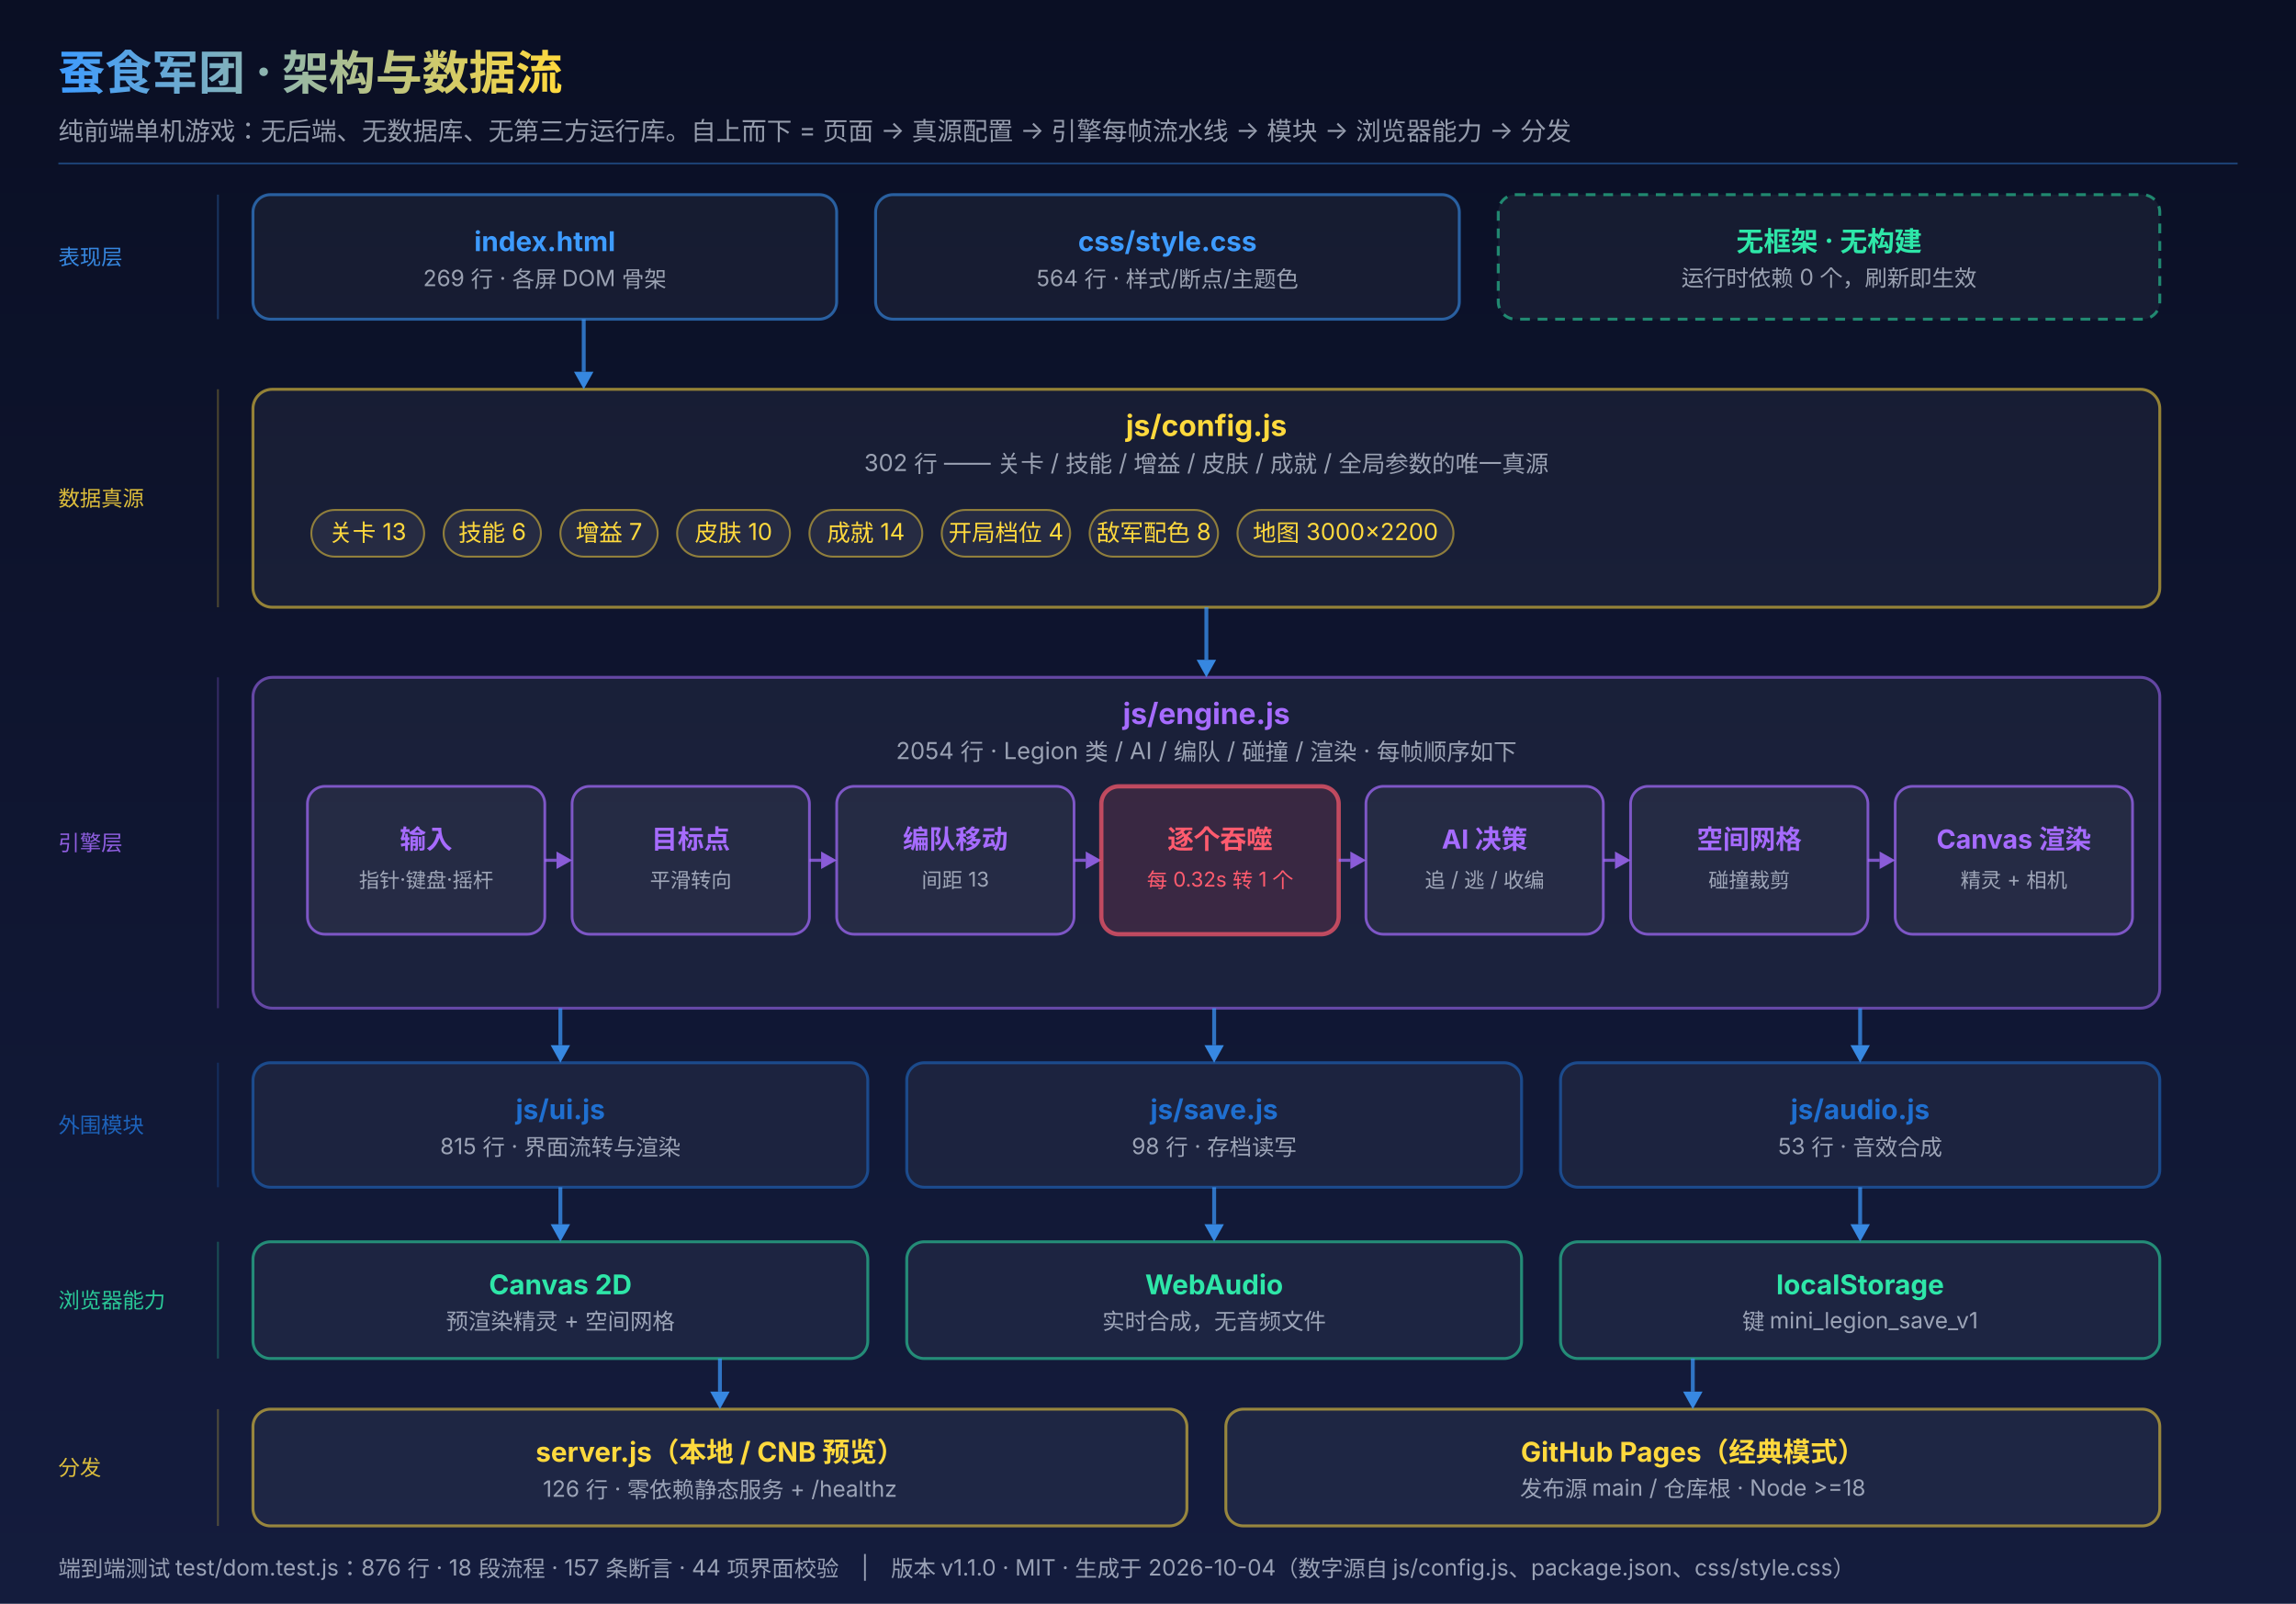
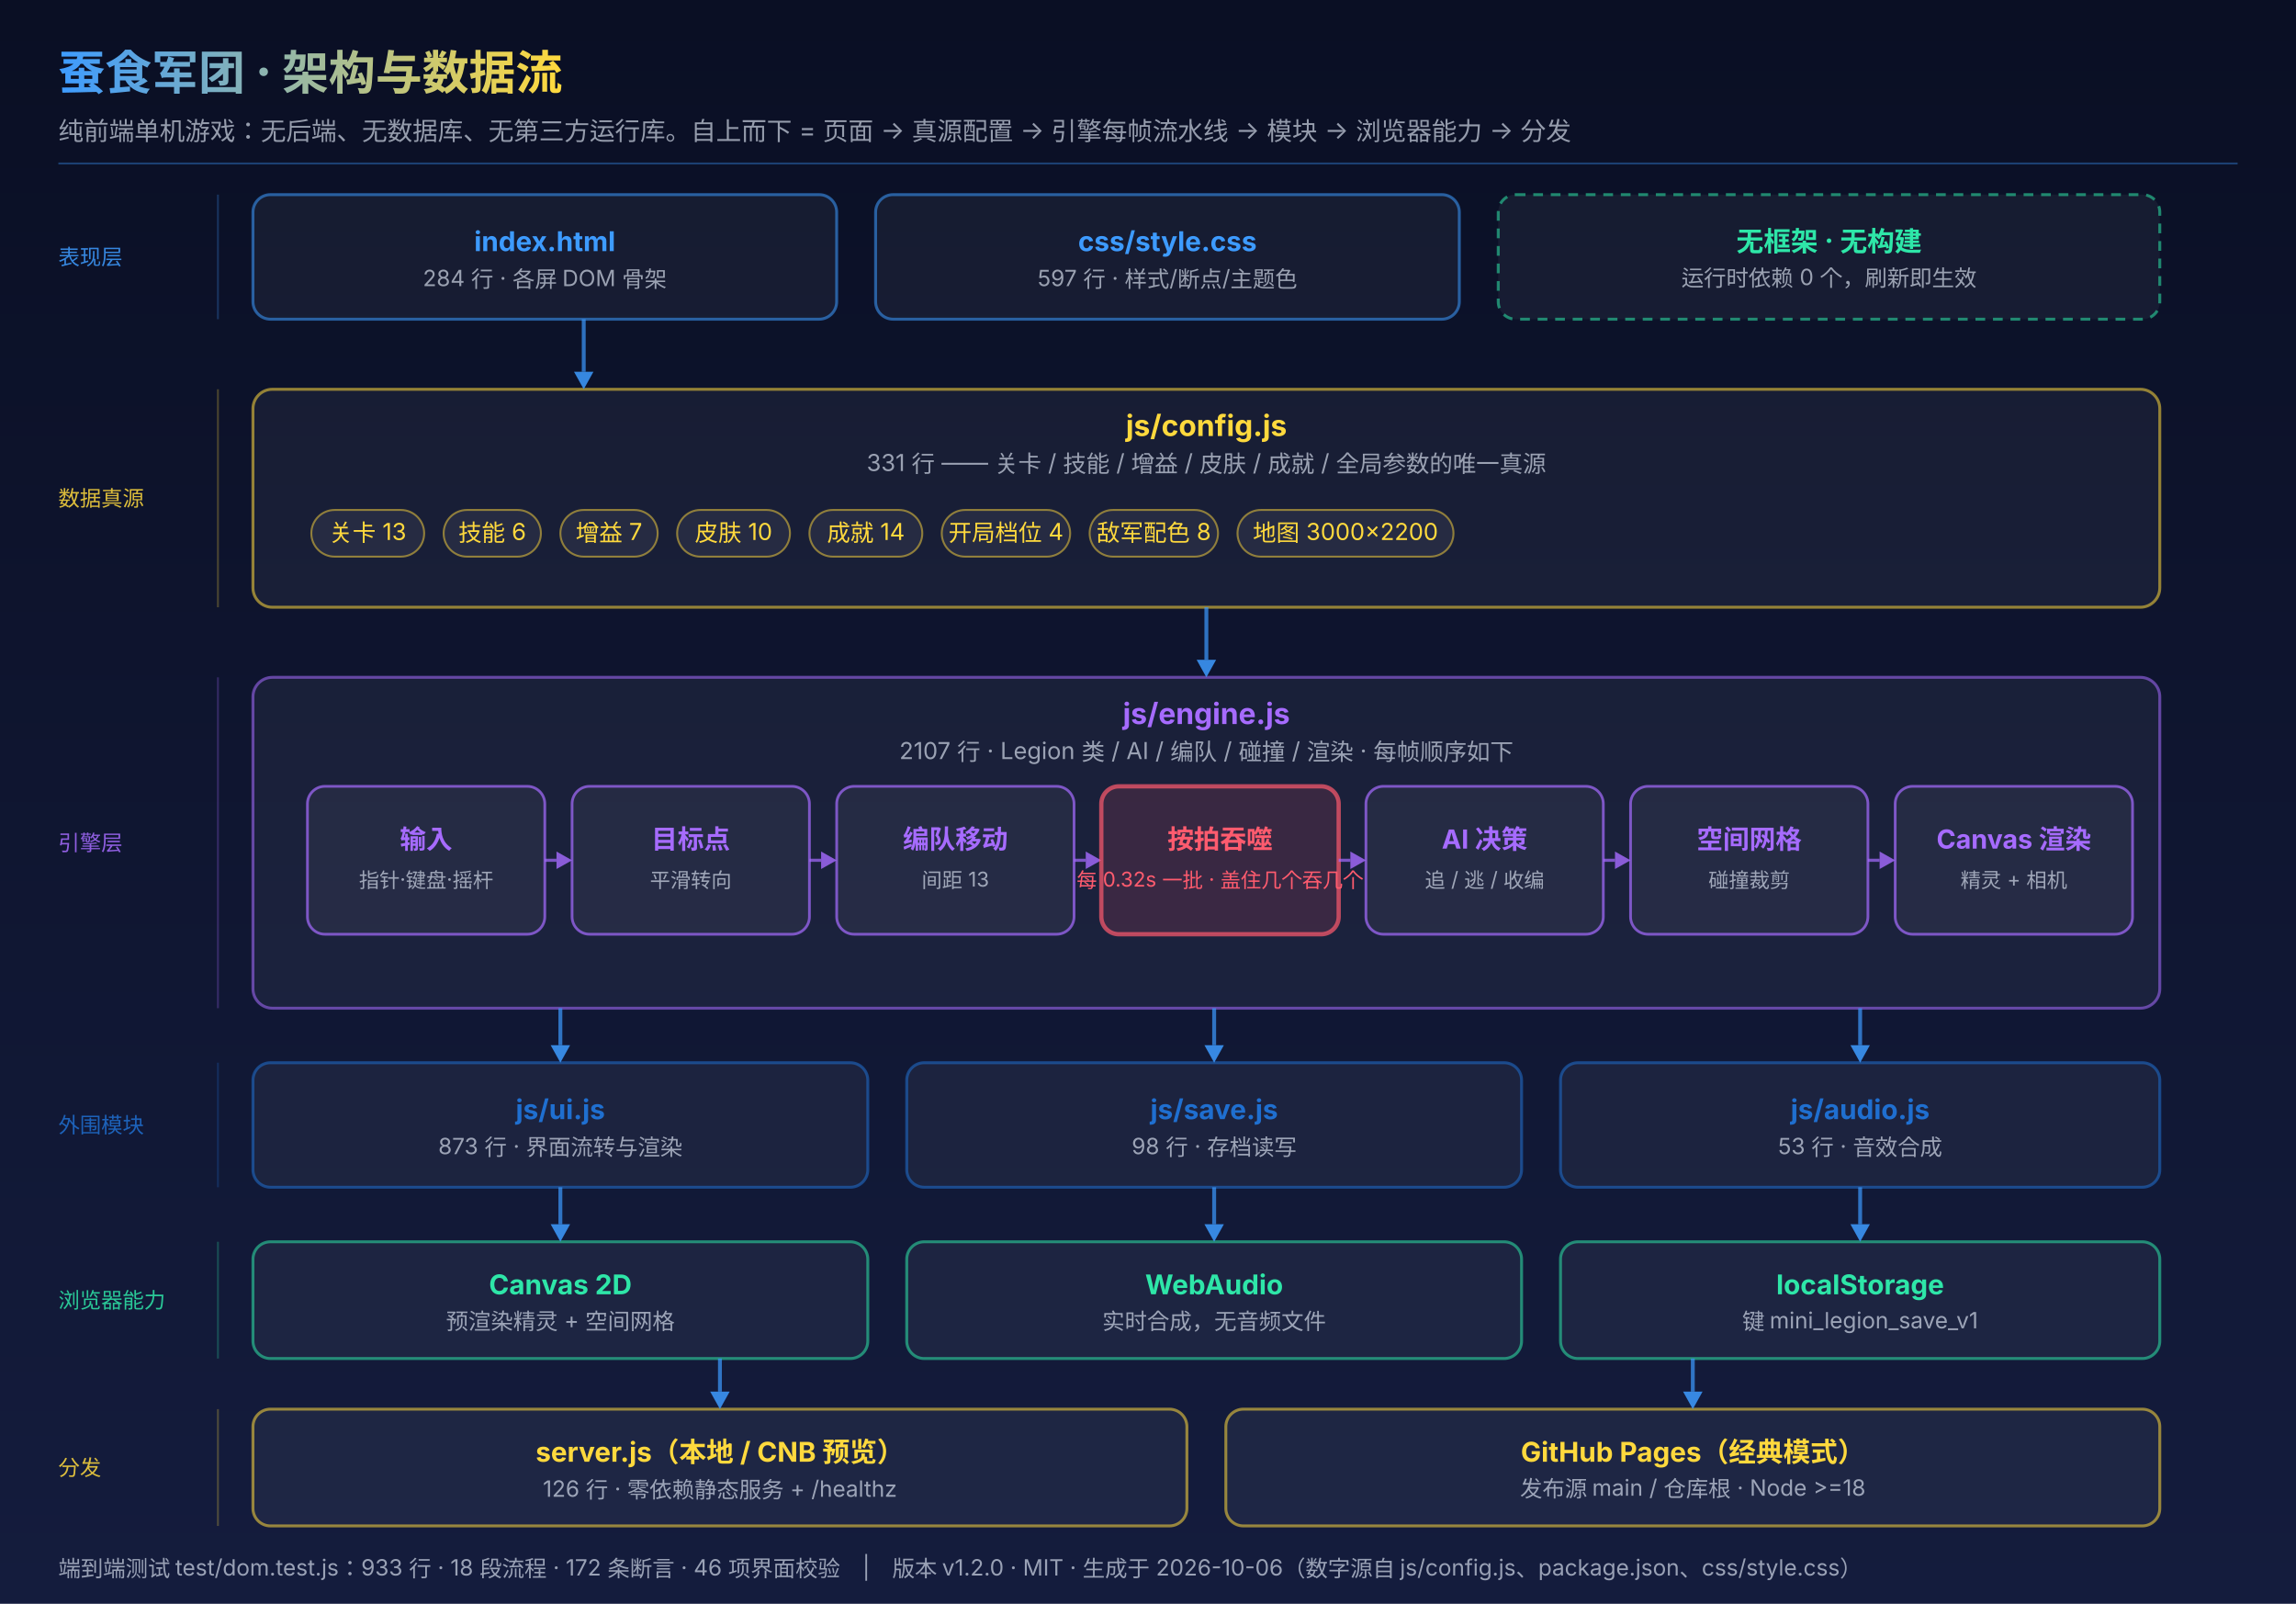
<svg xmlns="http://www.w3.org/2000/svg" viewBox="0 0 1180 824" width="1180" height="824" font-family="system-ui,-apple-system,'PingFang SC','Microsoft YaHei',sans-serif" role="img" aria-label="蚕食军团 架构与数据流">
  <defs>
    <linearGradient id="bg" x1="0" y1="0" x2="0" y2="1">
      <stop offset="0%" stop-color="#0a0f24" />
      <stop offset="100%" stop-color="#141c3d" />
    </linearGradient>
    <linearGradient id="ttl" x1="0" y1="0" x2="1" y2="0">
      <stop offset="0%" stop-color="#3d9bff" />
      <stop offset="100%" stop-color="#ffd93d" />
    </linearGradient>
  </defs>
  <rect width="1180" height="824" fill="url(#bg)" />
  <text x="30" y="46" font-size="24" font-weight="800" fill="url(#ttl)">蚕食军团 · 架构与数据流</text>
  <text x="30" y="72" font-size="13" fill="rgba(234,241,255,.62)">纯前端单机游戏：无后端、无数据库、无第三方运行库。自上而下 = 页面 → 真源配置 → 引擎每帧流水线 → 模块 → 浏览器能力 → 分发</text>
  <line x1="30" y1="84" x2="1150" y2="84" stroke="#3d9bff" stroke-opacity=".35" />
  <text x="30" y="136" font-size="11" fill="#3d9bff" fill-opacity=".85">表现层</text>
  <line x1="112" y1="100" x2="112" y2="164" stroke="#3d9bff" stroke-opacity=".25" />
  <rect x="130" y="100" width="300" height="64" rx="9" fill="rgba(255,255,255,.05)" stroke="#3d9bff" stroke-opacity=".55" stroke-width="1.5" />
  <text x="280" y="129" text-anchor="middle" font-size="14" font-weight="700" fill="#3d9bff">index.html</text>
-   <text x="280" y="147" text-anchor="middle" font-size="11.5" fill="rgba(234,241,255,.62)">269 行 · 各屏 DOM 骨架</text>
+   <text x="280" y="147" text-anchor="middle" font-size="11.5" fill="rgba(234,241,255,.62)">284 行 · 各屏 DOM 骨架</text>
  <rect x="450" y="100" width="300" height="64" rx="9" fill="rgba(255,255,255,.05)" stroke="#3d9bff" stroke-opacity=".55" stroke-width="1.5" />
  <text x="600" y="129" text-anchor="middle" font-size="14" font-weight="700" fill="#3d9bff">css/style.css</text>
-   <text x="600" y="147" text-anchor="middle" font-size="11.5" fill="rgba(234,241,255,.62)">564 行 · 样式/断点/主题色</text>
+   <text x="600" y="147" text-anchor="middle" font-size="11.5" fill="rgba(234,241,255,.62)">597 行 · 样式/断点/主题色</text>
  <rect x="770" y="100" width="340" height="64" rx="9" fill="rgba(255,255,255,.05)" stroke="#2ee6a8" stroke-opacity=".55" stroke-width="1.5" stroke-dasharray="5 4" />
  <text x="940" y="129" text-anchor="middle" font-size="14" font-weight="700" fill="#2ee6a8">无框架 · 无构建</text>
  <text x="940" y="147" text-anchor="middle" font-size="11.5" fill="rgba(234,241,255,.62)">运行时依赖 0 个，刷新即生效</text>
  <text x="30" y="260" font-size="11" fill="#ffd93d" fill-opacity=".85">数据真源</text>
  <line x1="112" y1="200" x2="112" y2="312" stroke="#ffd93d" stroke-opacity=".25" />
  <rect x="130" y="200" width="980" height="112" rx="10" fill="rgba(255,255,255,.05)" stroke="#ffd93d" stroke-opacity=".55" stroke-width="1.5" />
  <text x="620" y="224" text-anchor="middle" font-size="15" font-weight="700" fill="#ffd93d">js/config.js</text>
-   <text x="620" y="242" text-anchor="middle" font-size="12" fill="rgba(234,241,255,.62)">302 行 —— 关卡 / 技能 / 增益 / 皮肤 / 成就 / 全局参数的唯一真源</text>
+   <text x="620" y="242" text-anchor="middle" font-size="12" fill="rgba(234,241,255,.62)">331 行 —— 关卡 / 技能 / 增益 / 皮肤 / 成就 / 全局参数的唯一真源</text>
  <rect x="160" y="262" width="58" height="24" rx="12" fill="rgba(255,255,255,.06)" stroke="#ffd93d" stroke-opacity=".5" />
  <text x="189" y="278" text-anchor="middle" font-size="12" fill="#ffd93d">关卡 13</text>
  <rect x="228" y="262" width="50" height="24" rx="12" fill="rgba(255,255,255,.06)" stroke="#ffd93d" stroke-opacity=".5" />
  <text x="253" y="278" text-anchor="middle" font-size="12" fill="#ffd93d">技能 6</text>
  <rect x="288" y="262" width="50" height="24" rx="12" fill="rgba(255,255,255,.06)" stroke="#ffd93d" stroke-opacity=".5" />
  <text x="313" y="278" text-anchor="middle" font-size="12" fill="#ffd93d">增益 7</text>
  <rect x="348" y="262" width="58" height="24" rx="12" fill="rgba(255,255,255,.06)" stroke="#ffd93d" stroke-opacity=".5" />
  <text x="377" y="278" text-anchor="middle" font-size="12" fill="#ffd93d">皮肤 10</text>
  <rect x="416" y="262" width="58" height="24" rx="12" fill="rgba(255,255,255,.06)" stroke="#ffd93d" stroke-opacity=".5" />
  <text x="445" y="278" text-anchor="middle" font-size="12" fill="#ffd93d">成就 14</text>
  <rect x="484" y="262" width="66" height="24" rx="12" fill="rgba(255,255,255,.06)" stroke="#ffd93d" stroke-opacity=".5" />
  <text x="517" y="278" text-anchor="middle" font-size="12" fill="#ffd93d">开局档位 4</text>
  <rect x="560" y="262" width="66" height="24" rx="12" fill="rgba(255,255,255,.06)" stroke="#ffd93d" stroke-opacity=".5" />
  <text x="593" y="278" text-anchor="middle" font-size="12" fill="#ffd93d">敌军配色 8</text>
  <rect x="636" y="262" width="111" height="24" rx="12" fill="rgba(255,255,255,.06)" stroke="#ffd93d" stroke-opacity=".5" />
  <text x="691.5" y="278" text-anchor="middle" font-size="12" fill="#ffd93d">地图 3000×2200</text>
  <text x="30" y="437" font-size="11" fill="#a66bff" fill-opacity=".85">引擎层</text>
  <line x1="112" y1="348" x2="112" y2="518" stroke="#a66bff" stroke-opacity=".25" />
  <rect x="130" y="348" width="980" height="170" rx="10" fill="rgba(255,255,255,.05)" stroke="#a66bff" stroke-opacity=".55" stroke-width="1.5" />
  <text x="620" y="372" text-anchor="middle" font-size="15" font-weight="700" fill="#a66bff">js/engine.js</text>
-   <text x="620" y="390" text-anchor="middle" font-size="12" fill="rgba(234,241,255,.62)">2054 行 · Legion 类 / AI / 编队 / 碰撞 / 渲染 · 每帧顺序如下</text>
+   <text x="620" y="390" text-anchor="middle" font-size="12" fill="rgba(234,241,255,.62)">2107 行 · Legion 类 / AI / 编队 / 碰撞 / 渲染 · 每帧顺序如下</text>
  <rect x="158" y="404" width="122" height="76" rx="9" fill="rgba(255,255,255,.05)" stroke="#a66bff" stroke-opacity=".7" stroke-width="1.4" />
  <text x="219" y="436" text-anchor="middle" font-size="13.5" font-weight="700" fill="#a66bff">输入</text>
  <text x="219" y="456" text-anchor="middle" font-size="10.5" fill="rgba(234,241,255,.62)">指针·键盘·摇杆</text>
  <line x1="280" y1="442" x2="286" y2="442" stroke="#a66bff" stroke-width="1.6" stroke-opacity=".7" />
  <path d="M 286 437.5 L 286 446.5 L 294 442 Z" fill="#a66bff" fill-opacity=".8" />
  <rect x="294" y="404" width="122" height="76" rx="9" fill="rgba(255,255,255,.05)" stroke="#a66bff" stroke-opacity=".7" stroke-width="1.4" />
  <text x="355" y="436" text-anchor="middle" font-size="13.5" font-weight="700" fill="#a66bff">目标点</text>
  <text x="355" y="456" text-anchor="middle" font-size="10.5" fill="rgba(234,241,255,.62)">平滑转向</text>
  <line x1="416" y1="442" x2="422" y2="442" stroke="#a66bff" stroke-width="1.6" stroke-opacity=".7" />
  <path d="M 422 437.5 L 422 446.5 L 430 442 Z" fill="#a66bff" fill-opacity=".8" />
  <rect x="430" y="404" width="122" height="76" rx="9" fill="rgba(255,255,255,.05)" stroke="#a66bff" stroke-opacity=".7" stroke-width="1.4" />
  <text x="491" y="436" text-anchor="middle" font-size="13.5" font-weight="700" fill="#a66bff">编队移动</text>
  <text x="491" y="456" text-anchor="middle" font-size="10.5" fill="rgba(234,241,255,.62)">间距 13</text>
  <line x1="552" y1="442" x2="558" y2="442" stroke="#a66bff" stroke-width="1.6" stroke-opacity=".7" />
  <path d="M 558 437.5 L 558 446.5 L 566 442 Z" fill="#a66bff" fill-opacity=".8" />
  <rect x="566" y="404" width="122" height="76" rx="9" fill="rgba(255,91,110,.14)" stroke="#ff5b6e" stroke-opacity=".7" stroke-width="2.2" />
-   <text x="627" y="436" text-anchor="middle" font-size="13.5" font-weight="700" fill="#ff5b6e">逐个吞噬</text>
-   <text x="627" y="456" text-anchor="middle" font-size="10.5" fill="#ff5b6e">每 0.32s 转 1 个</text>
+   <text x="627" y="436" text-anchor="middle" font-size="13.5" font-weight="700" fill="#ff5b6e">按拍吞噬</text>
+   <text x="627" y="456" text-anchor="middle" font-size="10.5" fill="#ff5b6e">每 0.32s 一批 · 盖住几个吞几个</text>
  <line x1="688" y1="442" x2="694" y2="442" stroke="#a66bff" stroke-width="1.6" stroke-opacity=".7" />
  <path d="M 694 437.5 L 694 446.5 L 702 442 Z" fill="#a66bff" fill-opacity=".8" />
  <rect x="702" y="404" width="122" height="76" rx="9" fill="rgba(255,255,255,.05)" stroke="#a66bff" stroke-opacity=".7" stroke-width="1.4" />
  <text x="763" y="436" text-anchor="middle" font-size="13.5" font-weight="700" fill="#a66bff">AI 决策</text>
  <text x="763" y="456" text-anchor="middle" font-size="10.5" fill="rgba(234,241,255,.62)">追 / 逃 / 收编</text>
  <line x1="824" y1="442" x2="830" y2="442" stroke="#a66bff" stroke-width="1.6" stroke-opacity=".7" />
  <path d="M 830 437.5 L 830 446.5 L 838 442 Z" fill="#a66bff" fill-opacity=".8" />
  <rect x="838" y="404" width="122" height="76" rx="9" fill="rgba(255,255,255,.05)" stroke="#a66bff" stroke-opacity=".7" stroke-width="1.4" />
  <text x="899" y="436" text-anchor="middle" font-size="13.5" font-weight="700" fill="#a66bff">空间网格</text>
  <text x="899" y="456" text-anchor="middle" font-size="10.5" fill="rgba(234,241,255,.62)">碰撞裁剪</text>
  <line x1="960" y1="442" x2="966" y2="442" stroke="#a66bff" stroke-width="1.6" stroke-opacity=".7" />
  <path d="M 966 437.5 L 966 446.5 L 974 442 Z" fill="#a66bff" fill-opacity=".8" />
  <rect x="974" y="404" width="122" height="76" rx="9" fill="rgba(255,255,255,.05)" stroke="#a66bff" stroke-opacity=".7" stroke-width="1.4" />
  <text x="1035" y="436" text-anchor="middle" font-size="13.5" font-weight="700" fill="#a66bff">Canvas 渲染</text>
  <text x="1035" y="456" text-anchor="middle" font-size="10.5" fill="rgba(234,241,255,.62)">精灵 + 相机</text>
  <text x="30" y="582" font-size="11" fill="#1f6fd0" fill-opacity=".85">外围模块</text>
  <line x1="112" y1="546" x2="112" y2="610" stroke="#1f6fd0" stroke-opacity=".25" />
  <rect x="130" y="546" width="316" height="64" rx="9" fill="rgba(255,255,255,.05)" stroke="#1f6fd0" stroke-opacity=".55" stroke-width="1.5" />
  <text x="288" y="575" text-anchor="middle" font-size="14" font-weight="700" fill="#1f6fd0">js/ui.js</text>
-   <text x="288" y="593" text-anchor="middle" font-size="11.5" fill="rgba(234,241,255,.62)">815 行 · 界面流转与渲染</text>
+   <text x="288" y="593" text-anchor="middle" font-size="11.5" fill="rgba(234,241,255,.62)">873 行 · 界面流转与渲染</text>
  <rect x="466" y="546" width="316" height="64" rx="9" fill="rgba(255,255,255,.05)" stroke="#1f6fd0" stroke-opacity=".55" stroke-width="1.5" />
  <text x="624" y="575" text-anchor="middle" font-size="14" font-weight="700" fill="#1f6fd0">js/save.js</text>
  <text x="624" y="593" text-anchor="middle" font-size="11.5" fill="rgba(234,241,255,.62)">98 行 · 存档读写</text>
  <rect x="802" y="546" width="308" height="64" rx="9" fill="rgba(255,255,255,.05)" stroke="#1f6fd0" stroke-opacity=".55" stroke-width="1.5" />
  <text x="956" y="575" text-anchor="middle" font-size="14" font-weight="700" fill="#1f6fd0">js/audio.js</text>
  <text x="956" y="593" text-anchor="middle" font-size="11.5" fill="rgba(234,241,255,.62)">53 行 · 音效合成</text>
  <text x="30" y="672" font-size="11" fill="#2ee6a8" fill-opacity=".85">浏览器能力</text>
  <line x1="112" y1="638" x2="112" y2="698" stroke="#2ee6a8" stroke-opacity=".25" />
  <rect x="130" y="638" width="316" height="60" rx="9" fill="rgba(255,255,255,.05)" stroke="#2ee6a8" stroke-opacity=".55" stroke-width="1.5" />
  <text x="288" y="665" text-anchor="middle" font-size="14" font-weight="700" fill="#2ee6a8">Canvas 2D</text>
  <text x="288" y="683" text-anchor="middle" font-size="11.5" fill="rgba(234,241,255,.62)">预渲染精灵 + 空间网格</text>
  <rect x="466" y="638" width="316" height="60" rx="9" fill="rgba(255,255,255,.05)" stroke="#2ee6a8" stroke-opacity=".55" stroke-width="1.5" />
  <text x="624" y="665" text-anchor="middle" font-size="14" font-weight="700" fill="#2ee6a8">WebAudio</text>
  <text x="624" y="683" text-anchor="middle" font-size="11.5" fill="rgba(234,241,255,.62)">实时合成，无音频文件</text>
  <rect x="802" y="638" width="308" height="60" rx="9" fill="rgba(255,255,255,.05)" stroke="#2ee6a8" stroke-opacity=".55" stroke-width="1.5" />
  <text x="956" y="665" text-anchor="middle" font-size="14" font-weight="700" fill="#2ee6a8">localStorage</text>
  <text x="956" y="683" text-anchor="middle" font-size="11.5" fill="rgba(234,241,255,.62)">键 mini_legion_save_v1</text>
  <text x="30" y="758" font-size="11" fill="#ffd93d" fill-opacity=".85">分发</text>
  <line x1="112" y1="724" x2="112" y2="784" stroke="#ffd93d" stroke-opacity=".25" />
  <rect x="130" y="724" width="480" height="60" rx="9" fill="rgba(255,255,255,.05)" stroke="#ffd93d" stroke-opacity=".55" stroke-width="1.5" />
  <text x="370" y="751" text-anchor="middle" font-size="14" font-weight="700" fill="#ffd93d">server.js（本地 / CNB 预览）</text>
  <text x="370" y="769" text-anchor="middle" font-size="11.5" fill="rgba(234,241,255,.62)">126 行 · 零依赖静态服务 + /healthz</text>
  <rect x="630" y="724" width="480" height="60" rx="9" fill="rgba(255,255,255,.05)" stroke="#ffd93d" stroke-opacity=".55" stroke-width="1.5" />
  <text x="870" y="751" text-anchor="middle" font-size="14" font-weight="700" fill="#ffd93d">GitHub Pages（经典模式）</text>
  <text x="870" y="769" text-anchor="middle" font-size="11.5" fill="rgba(234,241,255,.62)">发布源 main / 仓库根 · Node &gt;=18</text>
  <line x1="300" y1="164" x2="300" y2="191" stroke="#3d9bff" stroke-width="2" stroke-opacity=".7" />
  <path d="M 295 191 L 305 191 L 300 200 Z" fill="#3d9bff" fill-opacity=".85" />
  <line x1="620" y1="312" x2="620" y2="339" stroke="#3d9bff" stroke-width="2" stroke-opacity=".7" />
  <path d="M 615 339 L 625 339 L 620 348 Z" fill="#3d9bff" fill-opacity=".85" />
  <line x1="288" y1="518" x2="288" y2="537" stroke="#3d9bff" stroke-width="2" stroke-opacity=".7" />
  <path d="M 283 537 L 293 537 L 288 546 Z" fill="#3d9bff" fill-opacity=".85" />
  <line x1="624" y1="518" x2="624" y2="537" stroke="#3d9bff" stroke-width="2" stroke-opacity=".7" />
  <path d="M 619 537 L 629 537 L 624 546 Z" fill="#3d9bff" fill-opacity=".85" />
  <line x1="956" y1="518" x2="956" y2="537" stroke="#3d9bff" stroke-width="2" stroke-opacity=".7" />
  <path d="M 951 537 L 961 537 L 956 546 Z" fill="#3d9bff" fill-opacity=".85" />
  <line x1="288" y1="610" x2="288" y2="629" stroke="#3d9bff" stroke-width="2" stroke-opacity=".7" />
  <path d="M 283 629 L 293 629 L 288 638 Z" fill="#3d9bff" fill-opacity=".85" />
  <line x1="624" y1="610" x2="624" y2="629" stroke="#3d9bff" stroke-width="2" stroke-opacity=".7" />
  <path d="M 619 629 L 629 629 L 624 638 Z" fill="#3d9bff" fill-opacity=".85" />
  <line x1="956" y1="610" x2="956" y2="629" stroke="#3d9bff" stroke-width="2" stroke-opacity=".7" />
  <path d="M 951 629 L 961 629 L 956 638 Z" fill="#3d9bff" fill-opacity=".85" />
  <line x1="370" y1="698" x2="370" y2="715" stroke="#3d9bff" stroke-width="2" stroke-opacity=".7" />
  <path d="M 365 715 L 375 715 L 370 724 Z" fill="#3d9bff" fill-opacity=".85" />
  <line x1="870" y1="698" x2="870" y2="715" stroke="#3d9bff" stroke-width="2" stroke-opacity=".7" />
  <path d="M 865 715 L 875 715 L 870 724 Z" fill="#3d9bff" fill-opacity=".85" />
-   <text x="30" y="810" font-size="11.5" fill="rgba(234,241,255,.62)">端到端测试 test/dom.test.js：876 行 · 18 段流程 · 157 条断言 · 44 项界面校验　|　版本 v1.1.0 · MIT · 生成于 2026-10-04（数字源自 js/config.js、package.json、css/style.css）</text>
+   <text x="30" y="810" font-size="11.5" fill="rgba(234,241,255,.62)">端到端测试 test/dom.test.js：933 行 · 18 段流程 · 172 条断言 · 46 项界面校验　|　版本 v1.2.0 · MIT · 生成于 2026-10-06（数字源自 js/config.js、package.json、css/style.css）</text>
</svg>
